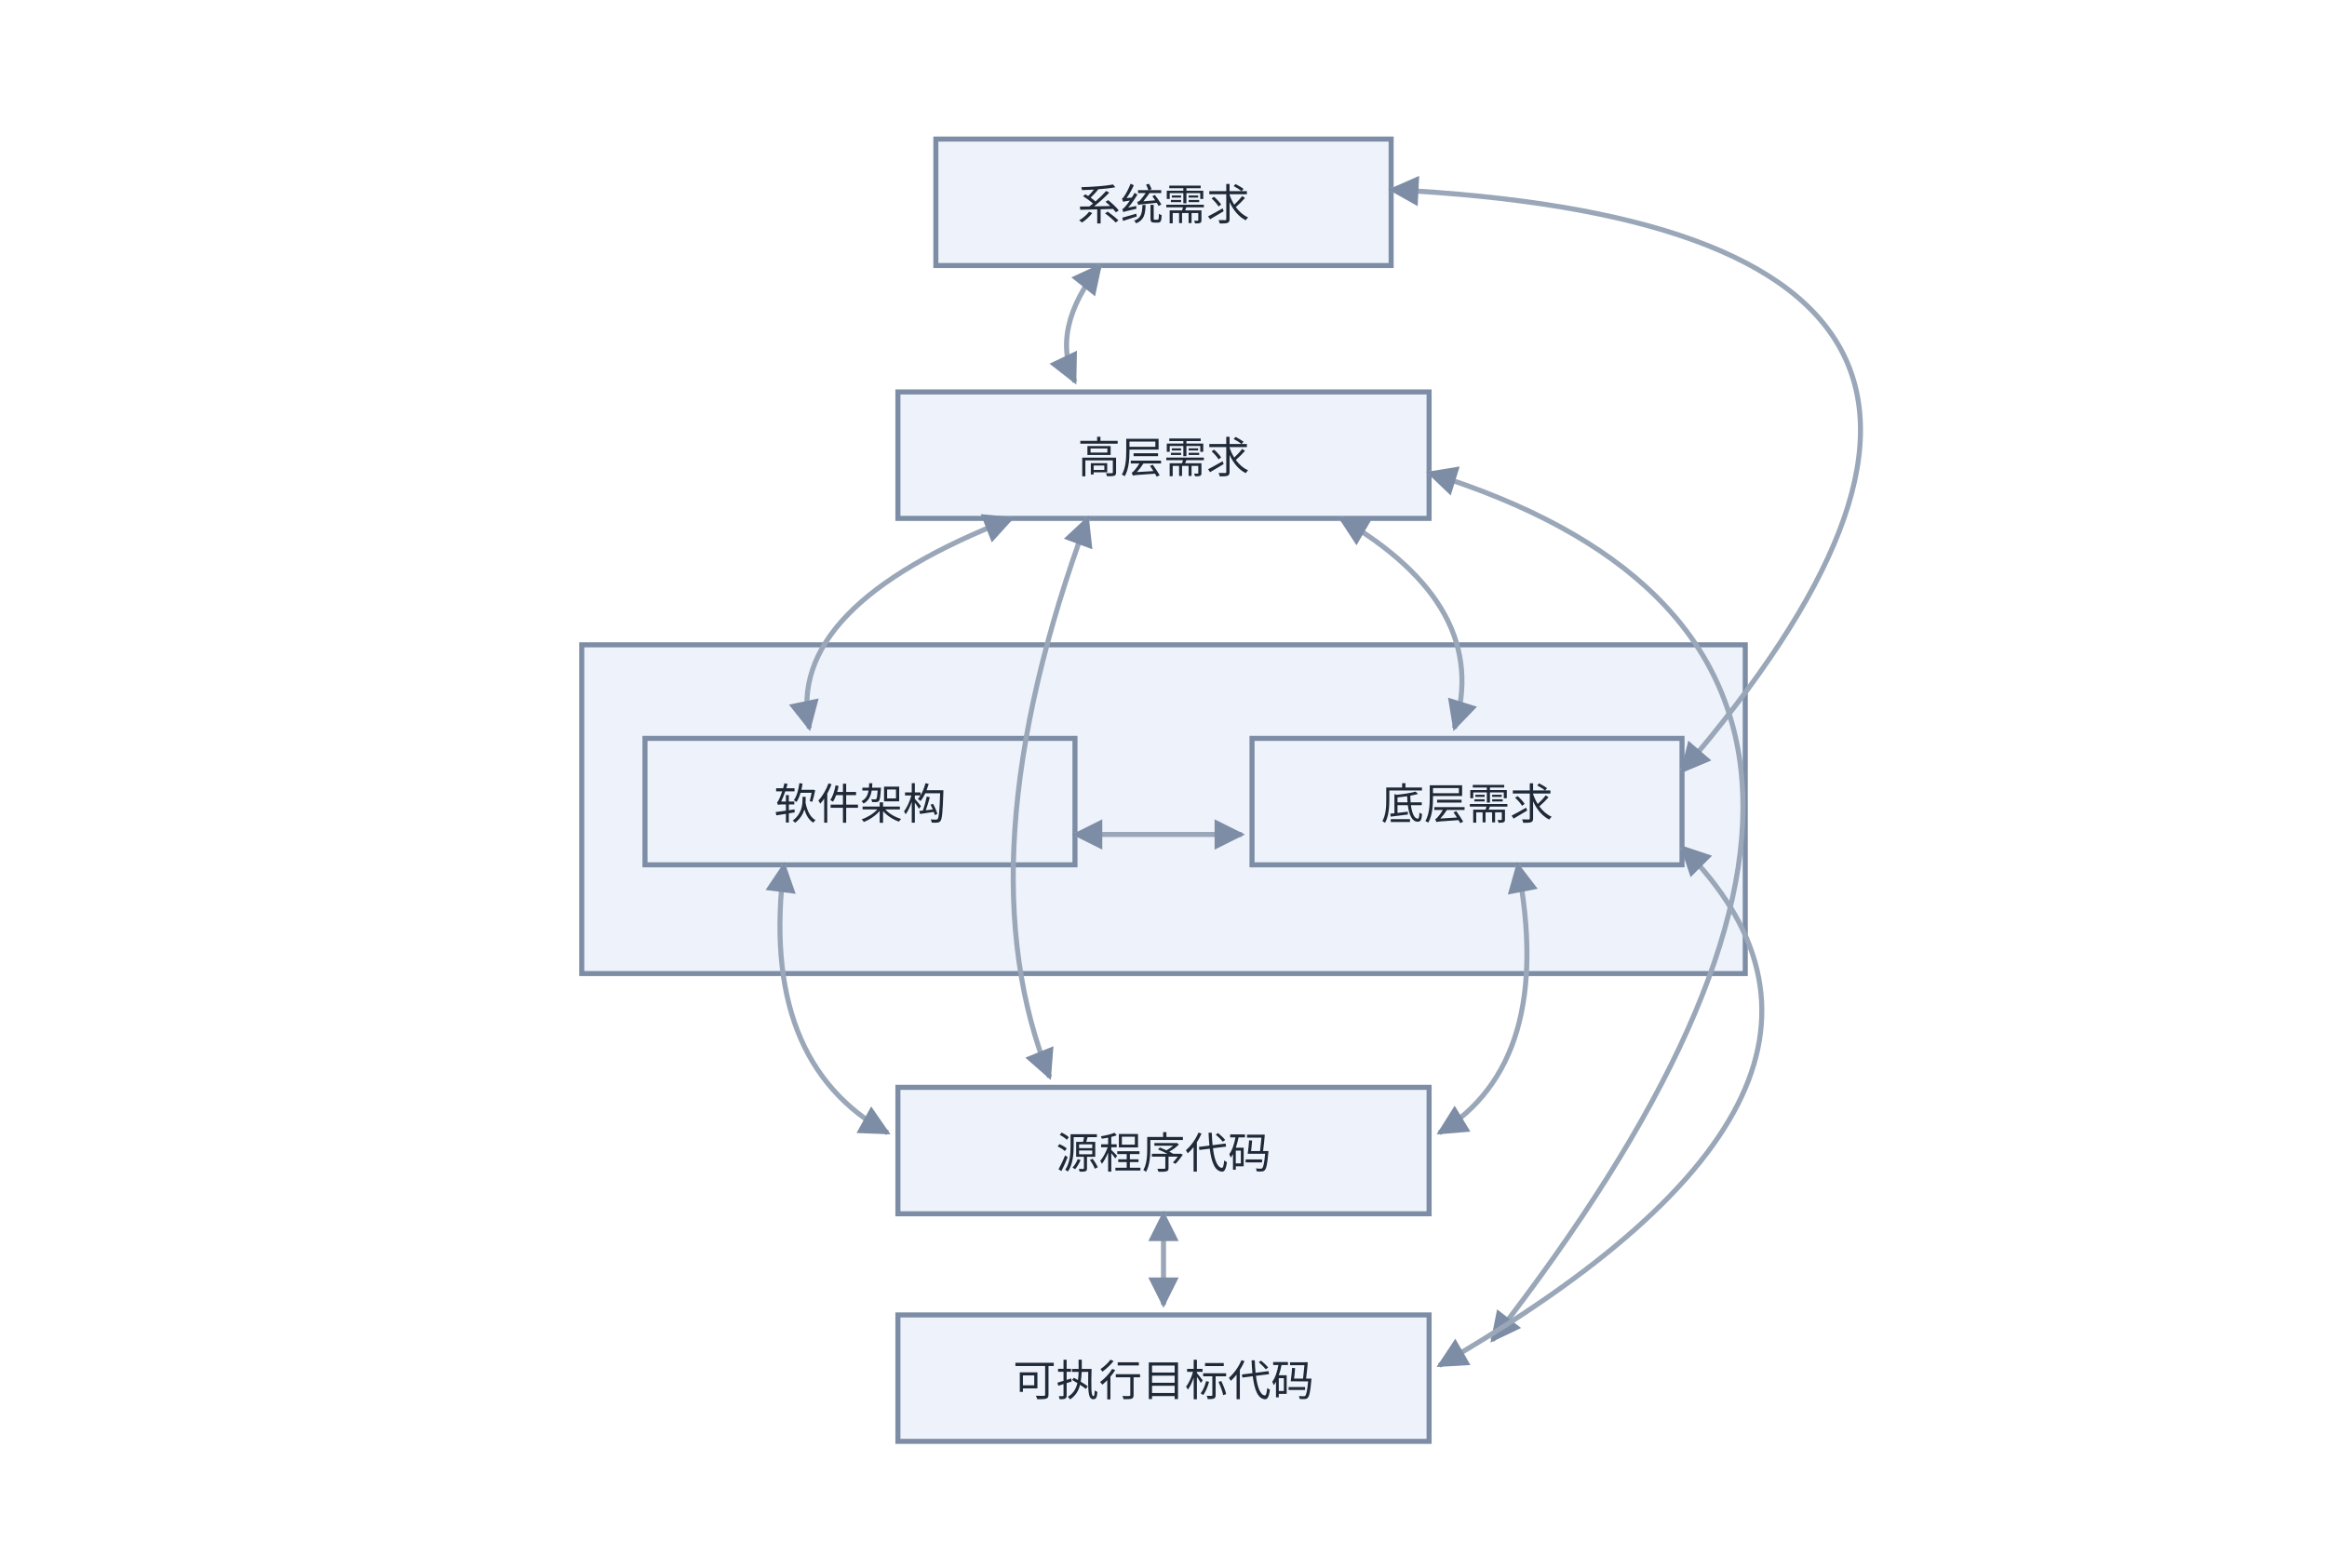
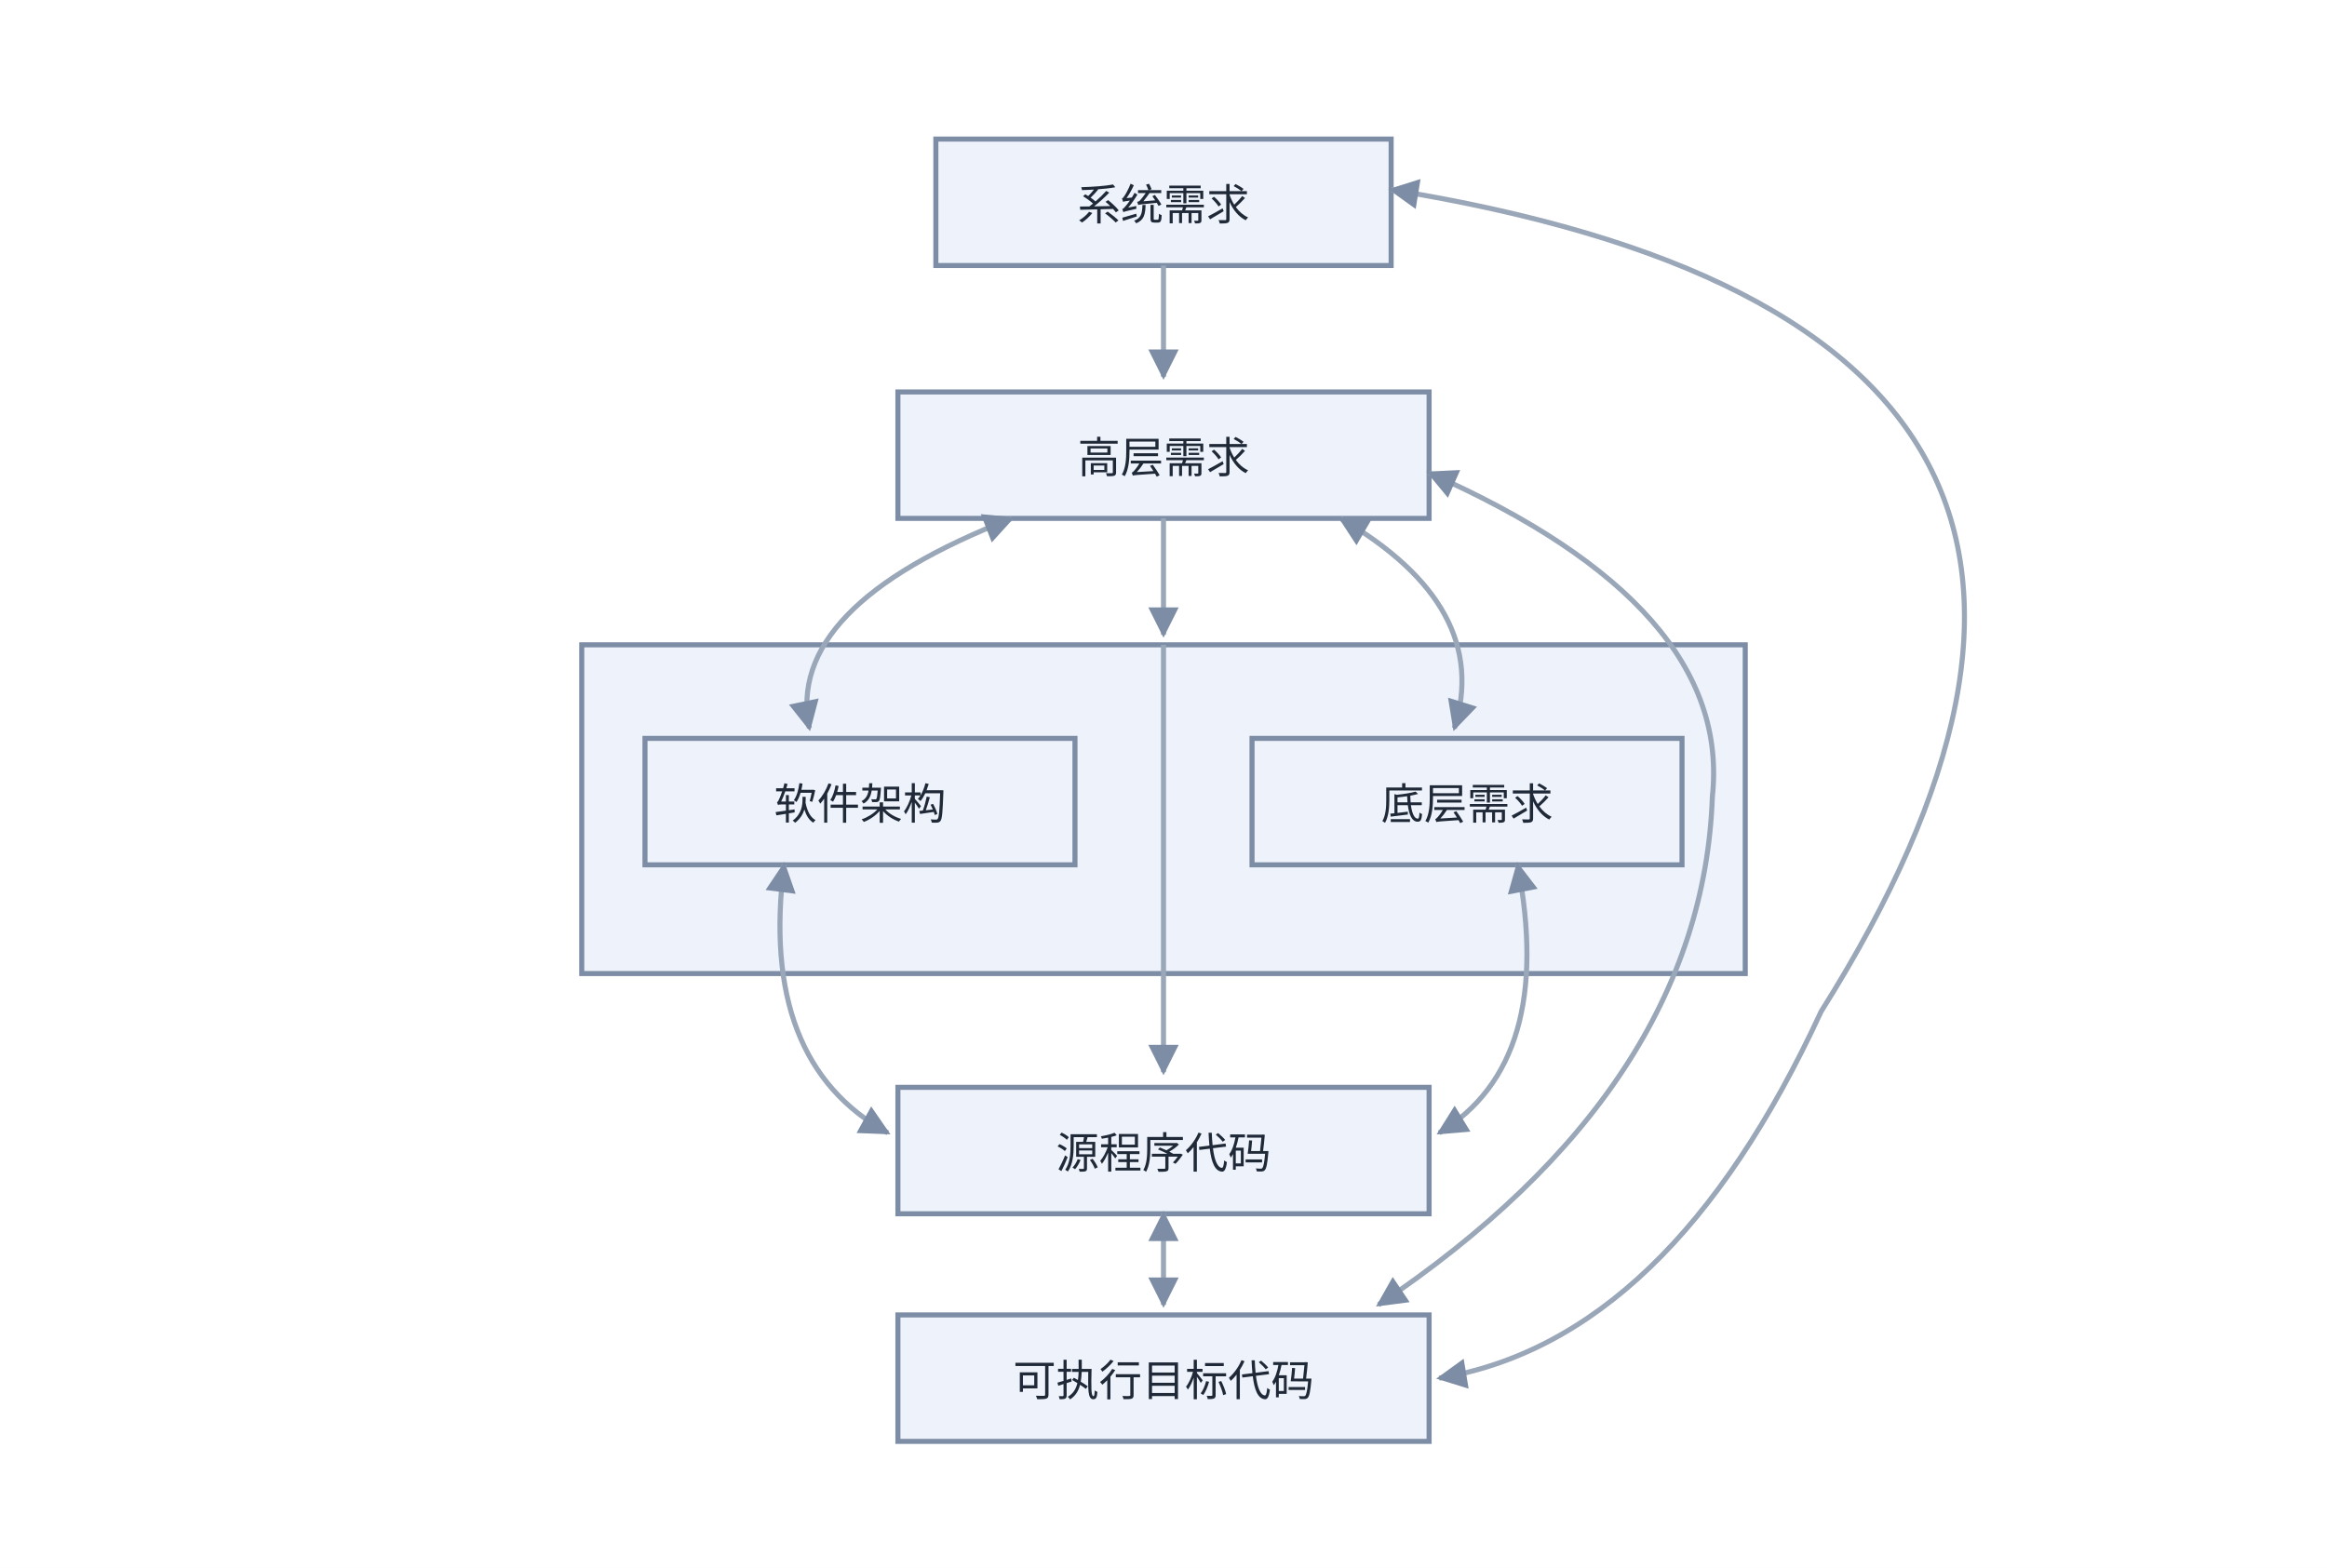
<svg xmlns="http://www.w3.org/2000/svg" width="920" height="620" viewBox="0 0 920 620" font-family="sans-serif">
  <rect width="920" height="620" fill="#ffffff" />
  <defs>
    <marker id="c15" viewBox="0 0 10 10" refX="9" refY="5" markerWidth="6" markerHeight="6" orient="auto">
      <path d="M 0 0 L 10 5 L 0 10 Z" fill="#7d8da5" />
    </marker>
    <marker id="c15s" viewBox="0 0 10 10" refX="1" refY="5" markerWidth="6" markerHeight="6" orient="auto">
      <path d="M 10 0 L 0 5 L 10 10 Z" fill="#7d8da5" />
    </marker>
  </defs>
  <rect width="920" height="620" fill="#ffffff" />
  <g fill="#eef3fb" stroke="#7d8da5" stroke-width="2">
    <rect x="370" y="55" width="180" height="50" />
    <rect x="355" y="155" width="210" height="50" />
    <rect x="230" y="255" width="460" height="130" />
    <rect x="255" y="292" width="170" height="50" />
    <rect x="495" y="292" width="170" height="50" />
    <rect x="355" y="430" width="210" height="50" />
    <rect x="355" y="520" width="210" height="50" />
  </g>
  <g font-size="17" fill="#1f2937">
    <text x="460" y="87" text-anchor="middle">系统需求</text>
    <text x="460" y="187" text-anchor="middle">高层需求</text>
    <text x="340" y="324" text-anchor="middle">软件架构</text>
    <text x="580" y="324" text-anchor="middle">底层需求</text>
    <text x="460" y="462" text-anchor="middle">源程序代码</text>
    <text x="460" y="552" text-anchor="middle">可执行目标代码</text>
  </g>
  <g stroke="#9aa7b8" stroke-width="2" fill="none">
-     <path d="M435 105 Q415 130 425 151" marker-end="url(#c15)" marker-start="url(#c15s)" />
+     <line x1="460" y1="105" x2="460" y2="149" marker-end="url(#c15)" />
+     <line x1="460" y1="205" x2="460" y2="251" marker-end="url(#c15)" />
+     <line x1="460" y1="255" x2="460" y2="424" marker-end="url(#c15)" />
    <path d="M400 205 Q310 240 320 288" marker-end="url(#c15)" marker-start="url(#c15s)" />
    <path d="M530 205 Q590 240 575 288" marker-end="url(#c15)" marker-start="url(#c15s)" />
-     <path d="M425 330 H491" marker-end="url(#c15)" marker-start="url(#c15s)" />
    <path d="M310 342 Q300 420 351 448" marker-end="url(#c15)" marker-start="url(#c15s)" />
    <path d="M600 342 Q615 420 569 448" marker-end="url(#c15)" marker-start="url(#c15s)" />
    <line x1="460" y1="480" x2="460" y2="516" marker-end="url(#c15)" marker-start="url(#c15s)" />
-     <path d="M430 205 Q380 340 415 426" marker-end="url(#c15)" marker-start="url(#c15s)" />
-     <path d="M565 187 Q800 260 590 530" marker-end="url(#c15)" marker-start="url(#c15s)" />
-     <path d="M665 335 Q760 430 569 540" marker-end="url(#c15)" marker-start="url(#c15s)" />
-     <path d="M550 75 Q850 90 665 305" marker-end="url(#c15)" marker-start="url(#c15s)" />
+     <path d="M565 187 Q685 240 677 315 Q673 430 545 516" marker-end="url(#c15)" marker-start="url(#c15s)" />
+     <path d="M550 75 Q890 130 720 400 Q660 530 569 545" marker-end="url(#c15)" marker-start="url(#c15s)" />
  </g>
</svg>
